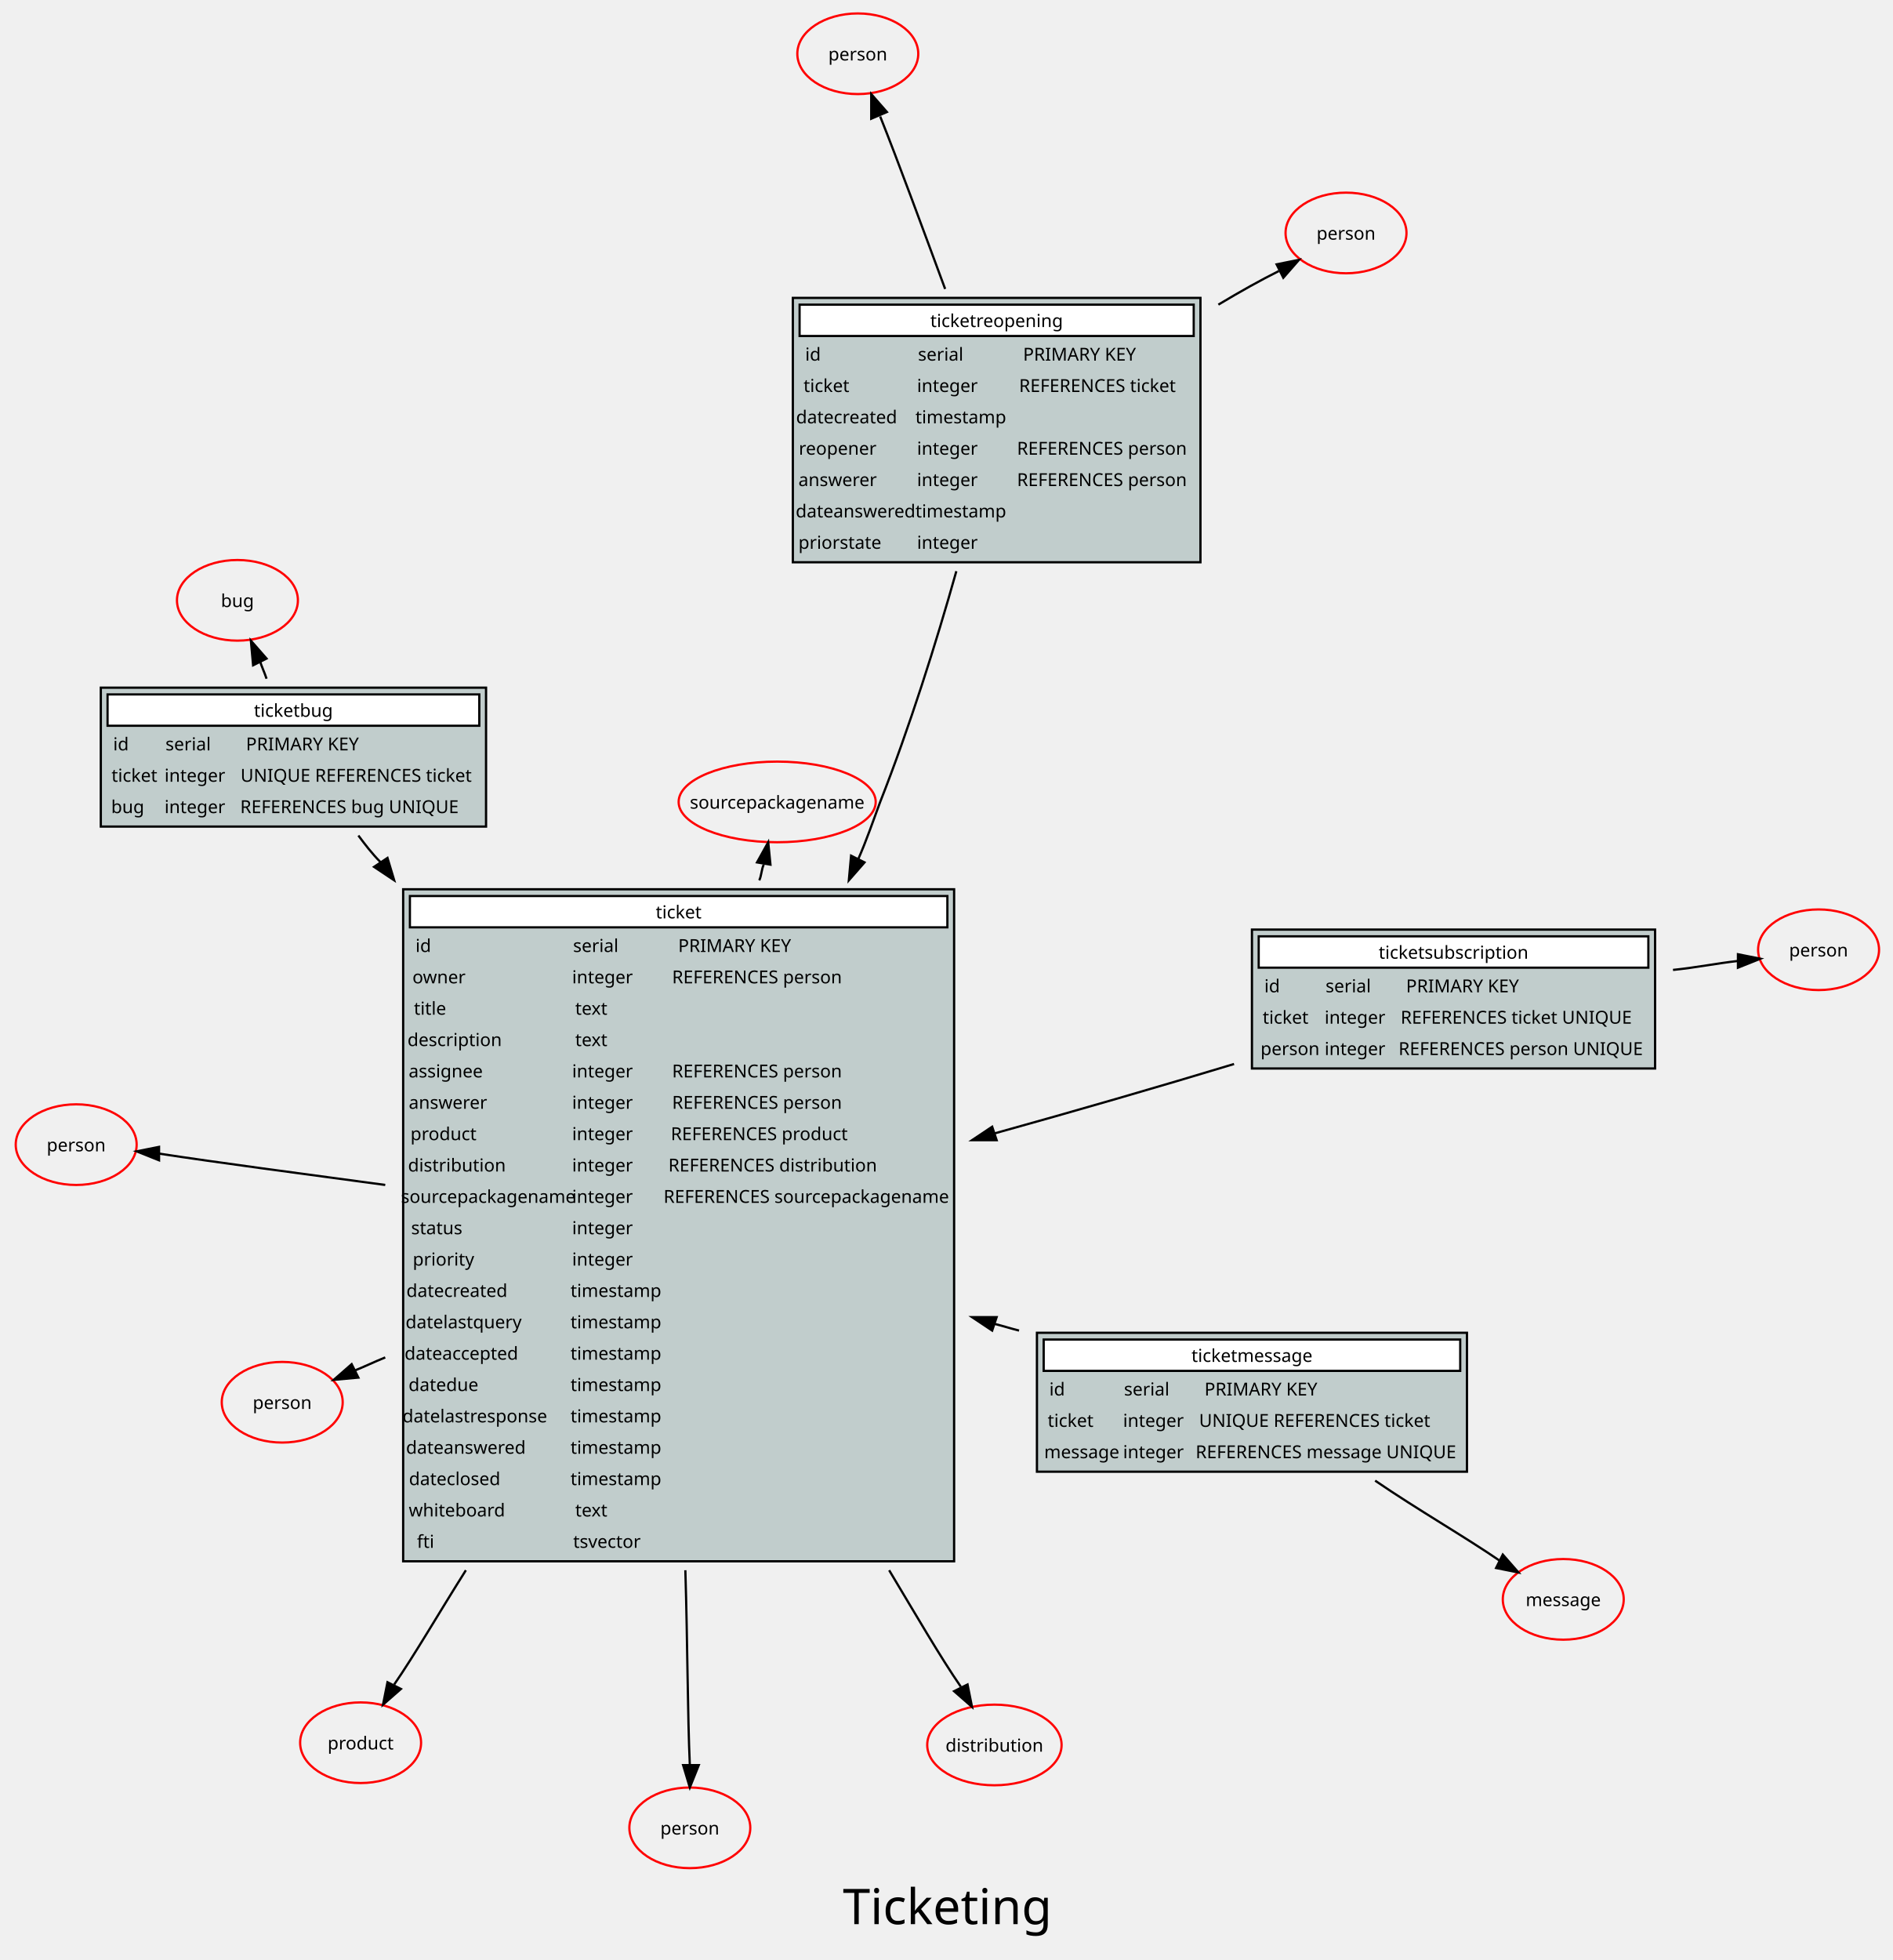
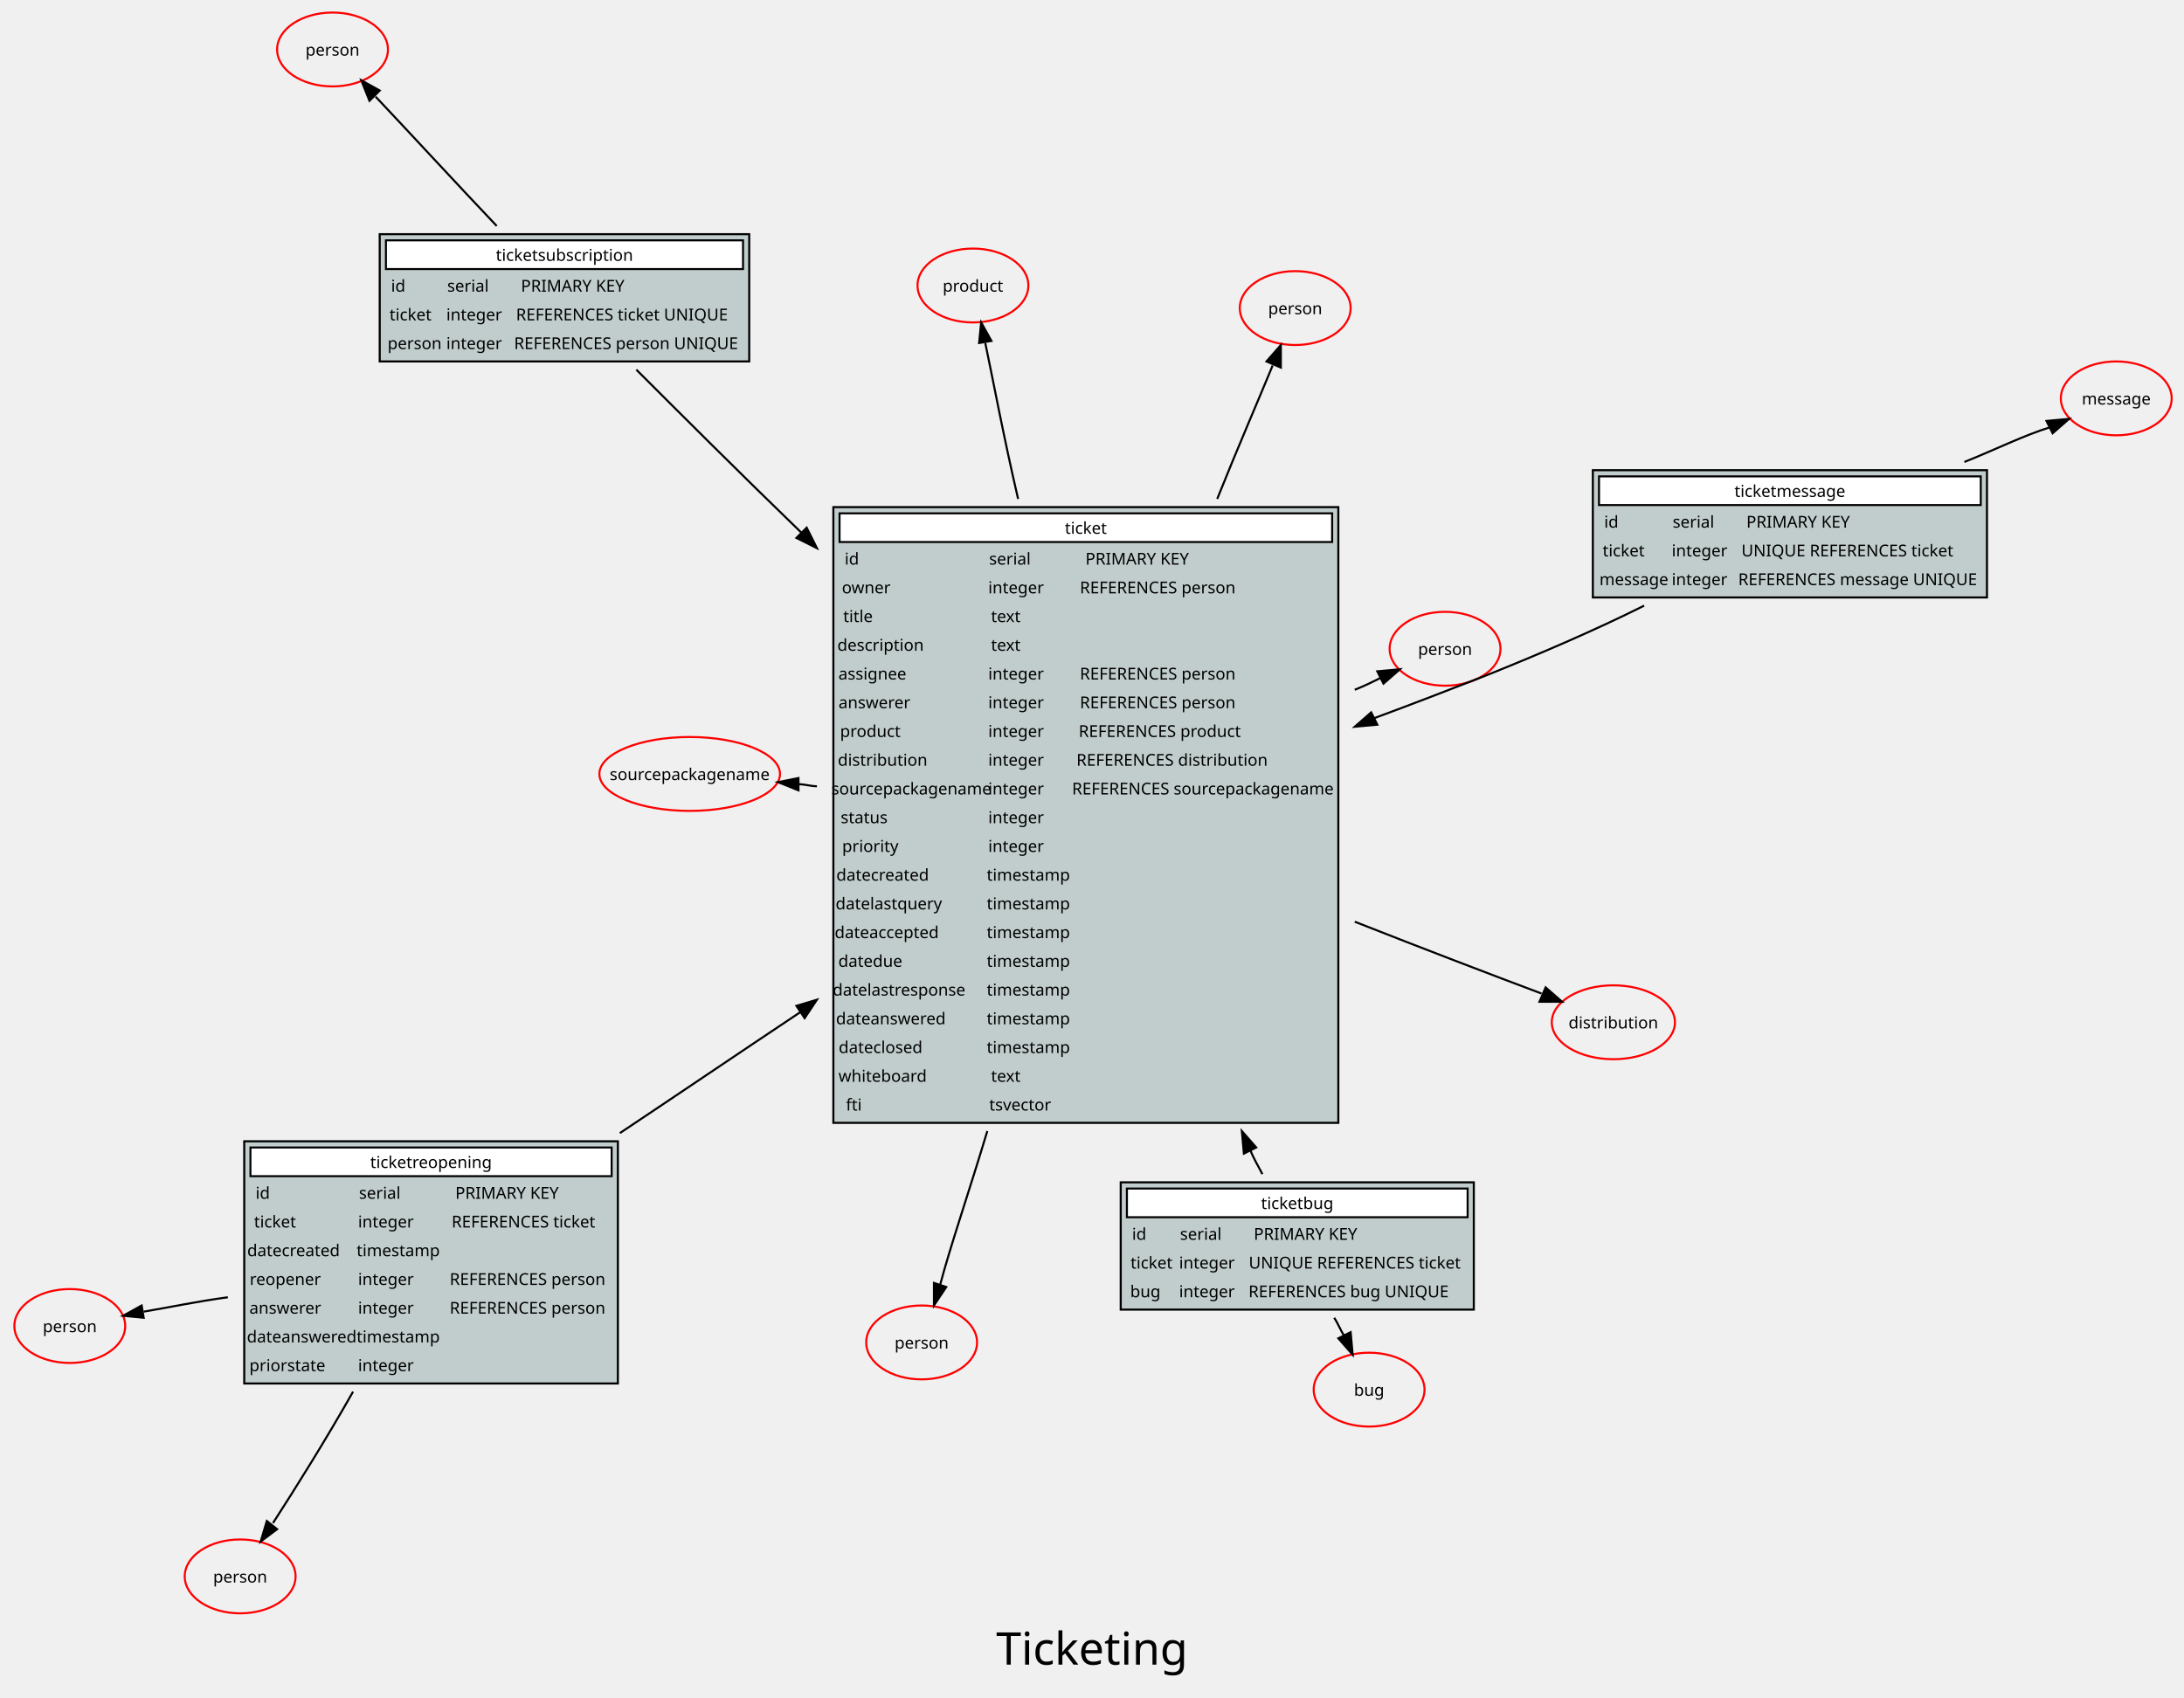
- <svg xmlns="http://www.w3.org/2000/svg" width="846px" height="876px" viewBox="-1 -1 845 875">
+ <svg xmlns="http://www.w3.org/2000/svg" width="1065px" height="828px" viewBox="-1 -1 1064 827">
  <g id="graph0" class="graph" style="font-family:Times-Roman;font-size:14.00;">
-     <text text-anchor="middle" style="font-size:22.00;" x="422" y="858">Ticketing</text>
+     <text text-anchor="middle" style="font-size:22.00;" x="531" y="810">Ticketing</text>
    <g id="node1" class="node">
-       <polygon style="fill:#c1cdcc;stroke:#c1cdcc;" points="179,696 179,396 425,396 425,696 179,696" />
-       <polygon style="fill:white;stroke:white;" points="182,413 182,399 422,399 422,413 182,413" />
-       <text text-anchor="middle" style="font-size:8.00;" x="302" y="409">ticket</text>
-       <polygon style="fill:none;stroke:black;" points="182,413 182,399 422,399 422,413 182,413" />
-       <text text-anchor="middle" style="font-size:8.00;" x="188" y="424">id</text>
-       <text text-anchor="middle" style="font-size:8.00;" x="265" y="424">serial</text>
-       <text text-anchor="middle" style="font-size:8.00;" x="327" y="424"> PRIMARY KEY </text>
-       <text text-anchor="middle" style="font-size:8.00;" x="195" y="438">owner</text>
-       <text text-anchor="middle" style="font-size:8.00;" x="268" y="438">integer</text>
-       <text text-anchor="middle" style="font-size:8.00;" x="337" y="438"> REFERENCES person </text>
-       <text text-anchor="middle" style="font-size:8.00;" x="191" y="452">title</text>
-       <text text-anchor="middle" style="font-size:8.00;" x="263" y="452">text</text>
-       <text text-anchor="middle" style="font-size:8.00;" x="202" y="466">description</text>
-       <text text-anchor="middle" style="font-size:8.00;" x="263" y="466">text</text>
-       <text text-anchor="middle" style="font-size:8.00;" x="198" y="480">assignee</text>
-       <text text-anchor="middle" style="font-size:8.00;" x="268" y="480">integer</text>
-       <text text-anchor="middle" style="font-size:8.00;" x="337" y="480"> REFERENCES person </text>
-       <text text-anchor="middle" style="font-size:8.00;" x="199" y="494">answerer</text>
-       <text text-anchor="middle" style="font-size:8.00;" x="268" y="494">integer</text>
-       <text text-anchor="middle" style="font-size:8.00;" x="337" y="494"> REFERENCES person </text>
-       <text text-anchor="middle" style="font-size:8.00;" x="197" y="508">product</text>
-       <text text-anchor="middle" style="font-size:8.00;" x="268" y="508">integer</text>
-       <text text-anchor="middle" style="font-size:8.00;" x="338" y="508"> REFERENCES product </text>
-       <text text-anchor="middle" style="font-size:8.00;" x="203" y="522">distribution</text>
-       <text text-anchor="middle" style="font-size:8.00;" x="268" y="522">integer</text>
-       <text text-anchor="middle" style="font-size:8.00;" x="344" y="522"> REFERENCES distribution </text>
-       <text text-anchor="middle" style="font-size:8.00;" x="217" y="536">sourcepackagename</text>
-       <text text-anchor="middle" style="font-size:8.00;" x="268" y="536">integer</text>
-       <text text-anchor="middle" style="font-size:8.00;" x="359" y="536"> REFERENCES sourcepackagename </text>
-       <text text-anchor="middle" style="font-size:8.00;" x="194" y="550">status</text>
-       <text text-anchor="middle" style="font-size:8.00;" x="268" y="550">integer</text>
-       <text text-anchor="middle" style="font-size:8.00;" x="197" y="564">priority</text>
-       <text text-anchor="middle" style="font-size:8.00;" x="268" y="564">integer</text>
-       <text text-anchor="middle" style="font-size:8.00;" x="203" y="578">datecreated</text>
-       <text text-anchor="middle" style="font-size:8.00;" x="274" y="578">timestamp</text>
-       <text text-anchor="middle" style="font-size:8.00;" x="206" y="592">datelastquery</text>
-       <text text-anchor="middle" style="font-size:8.00;" x="274" y="592">timestamp</text>
-       <text text-anchor="middle" style="font-size:8.00;" x="205" y="606">dateaccepted</text>
-       <text text-anchor="middle" style="font-size:8.00;" x="274" y="606">timestamp</text>
-       <text text-anchor="middle" style="font-size:8.00;" x="197" y="620">datedue</text>
-       <text text-anchor="middle" style="font-size:8.00;" x="274" y="620">timestamp</text>
-       <text text-anchor="middle" style="font-size:8.00;" x="211" y="634">datelastresponse</text>
-       <text text-anchor="middle" style="font-size:8.00;" x="274" y="634">timestamp</text>
-       <text text-anchor="middle" style="font-size:8.00;" x="207" y="648">dateanswered</text>
-       <text text-anchor="middle" style="font-size:8.00;" x="274" y="648">timestamp</text>
-       <text text-anchor="middle" style="font-size:8.00;" x="202" y="662">dateclosed</text>
-       <text text-anchor="middle" style="font-size:8.00;" x="274" y="662">timestamp</text>
-       <text text-anchor="middle" style="font-size:8.00;" x="203" y="676">whiteboard</text>
-       <text text-anchor="middle" style="font-size:8.00;" x="263" y="676">text</text>
-       <text text-anchor="middle" style="font-size:8.00;" x="189" y="690">fti</text>
-       <text text-anchor="middle" style="font-size:8.00;" x="270" y="690">tsvector</text>
-       <polygon style="fill:none;stroke:black;" points="179,696 179,396 425,396 425,696 179,696" />
+       <polygon style="fill:#c1cdcc;stroke:#c1cdcc;" points="405,546 405,246 651,246 651,546 405,546" />
+       <polygon style="fill:white;stroke:white;" points="408,263 408,249 648,249 648,263 408,263" />
+       <text text-anchor="middle" style="font-size:8.00;" x="528" y="259">ticket</text>
+       <polygon style="fill:none;stroke:black;" points="408,263 408,249 648,249 648,263 408,263" />
+       <text text-anchor="middle" style="font-size:8.00;" x="414" y="274">id</text>
+       <text text-anchor="middle" style="font-size:8.00;" x="491" y="274">serial</text>
+       <text text-anchor="middle" style="font-size:8.00;" x="553" y="274"> PRIMARY KEY </text>
+       <text text-anchor="middle" style="font-size:8.00;" x="421" y="288">owner</text>
+       <text text-anchor="middle" style="font-size:8.00;" x="494" y="288">integer</text>
+       <text text-anchor="middle" style="font-size:8.00;" x="563" y="288"> REFERENCES person </text>
+       <text text-anchor="middle" style="font-size:8.00;" x="417" y="302">title</text>
+       <text text-anchor="middle" style="font-size:8.00;" x="489" y="302">text</text>
+       <text text-anchor="middle" style="font-size:8.00;" x="428" y="316">description</text>
+       <text text-anchor="middle" style="font-size:8.00;" x="489" y="316">text</text>
+       <text text-anchor="middle" style="font-size:8.00;" x="424" y="330">assignee</text>
+       <text text-anchor="middle" style="font-size:8.00;" x="494" y="330">integer</text>
+       <text text-anchor="middle" style="font-size:8.00;" x="563" y="330"> REFERENCES person </text>
+       <text text-anchor="middle" style="font-size:8.00;" x="425" y="344">answerer</text>
+       <text text-anchor="middle" style="font-size:8.00;" x="494" y="344">integer</text>
+       <text text-anchor="middle" style="font-size:8.00;" x="563" y="344"> REFERENCES person </text>
+       <text text-anchor="middle" style="font-size:8.00;" x="423" y="358">product</text>
+       <text text-anchor="middle" style="font-size:8.00;" x="494" y="358">integer</text>
+       <text text-anchor="middle" style="font-size:8.00;" x="564" y="358"> REFERENCES product </text>
+       <text text-anchor="middle" style="font-size:8.00;" x="429" y="372">distribution</text>
+       <text text-anchor="middle" style="font-size:8.00;" x="494" y="372">integer</text>
+       <text text-anchor="middle" style="font-size:8.00;" x="570" y="372"> REFERENCES distribution </text>
+       <text text-anchor="middle" style="font-size:8.00;" x="443" y="386">sourcepackagename</text>
+       <text text-anchor="middle" style="font-size:8.00;" x="494" y="386">integer</text>
+       <text text-anchor="middle" style="font-size:8.00;" x="585" y="386"> REFERENCES sourcepackagename </text>
+       <text text-anchor="middle" style="font-size:8.00;" x="420" y="400">status</text>
+       <text text-anchor="middle" style="font-size:8.00;" x="494" y="400">integer</text>
+       <text text-anchor="middle" style="font-size:8.00;" x="423" y="414">priority</text>
+       <text text-anchor="middle" style="font-size:8.00;" x="494" y="414">integer</text>
+       <text text-anchor="middle" style="font-size:8.00;" x="429" y="428">datecreated</text>
+       <text text-anchor="middle" style="font-size:8.00;" x="500" y="428">timestamp</text>
+       <text text-anchor="middle" style="font-size:8.00;" x="432" y="442">datelastquery</text>
+       <text text-anchor="middle" style="font-size:8.00;" x="500" y="442">timestamp</text>
+       <text text-anchor="middle" style="font-size:8.00;" x="431" y="456">dateaccepted</text>
+       <text text-anchor="middle" style="font-size:8.00;" x="500" y="456">timestamp</text>
+       <text text-anchor="middle" style="font-size:8.00;" x="423" y="470">datedue</text>
+       <text text-anchor="middle" style="font-size:8.00;" x="500" y="470">timestamp</text>
+       <text text-anchor="middle" style="font-size:8.00;" x="437" y="484">datelastresponse</text>
+       <text text-anchor="middle" style="font-size:8.00;" x="500" y="484">timestamp</text>
+       <text text-anchor="middle" style="font-size:8.00;" x="433" y="498">dateanswered</text>
+       <text text-anchor="middle" style="font-size:8.00;" x="500" y="498">timestamp</text>
+       <text text-anchor="middle" style="font-size:8.00;" x="428" y="512">dateclosed</text>
+       <text text-anchor="middle" style="font-size:8.00;" x="500" y="512">timestamp</text>
+       <text text-anchor="middle" style="font-size:8.00;" x="429" y="526">whiteboard</text>
+       <text text-anchor="middle" style="font-size:8.00;" x="489" y="526">text</text>
+       <text text-anchor="middle" style="font-size:8.00;" x="415" y="540">fti</text>
+       <text text-anchor="middle" style="font-size:8.00;" x="496" y="540">tsvector</text>
+       <polygon style="fill:none;stroke:black;" points="405,546 405,246 651,246 651,546 405,546" />
    </g>
    <g id="node6" class="node">
-       <ellipse cx="33" cy="510" rx="27" ry="18" style="fill:none;stroke:red;" />
-       <text text-anchor="middle" style="font-size:8.00;" x="33" y="513">person</text>
+       <ellipse cx="703" cy="315" rx="27" ry="18" style="fill:none;stroke:red;" />
+       <text text-anchor="middle" style="font-size:8.00;" x="703" y="318">person</text>
    </g>
    <g id="edge2" class="edge">
-       <path style="fill:none;stroke:black;" d="M171,528C134,523 96,518 70,514" />
-       <polygon style="fill:black;stroke:black;" points="70,517 60,513 70,511 70,517" />
+       <path style="fill:none;stroke:black;" d="M659,335C664,333 668,331 672,329" />
+       <polygon style="fill:black;stroke:black;" points="670,326 681,325 673,332 670,326" />
    </g>
    <g id="node8" class="node">
-       <ellipse cx="125" cy="625" rx="27" ry="18" style="fill:none;stroke:red;" />
-       <text text-anchor="middle" style="font-size:8.00;" x="125" y="628">person</text>
+       <ellipse cx="448" cy="653" rx="27" ry="18" style="fill:none;stroke:red;" />
+       <text text-anchor="middle" style="font-size:8.00;" x="448" y="656">person</text>
    </g>
    <g id="edge4" class="edge">
-       <path style="fill:none;stroke:black;" d="M171,605C166,607 162,609 157,611" />
-       <polygon style="fill:black;stroke:black;" points="159,614 148,615 156,608 159,614" />
+       <path style="fill:none;stroke:black;" d="M480,550C471,580 462,606 457,625" />
+       <polygon style="fill:black;stroke:black;" points="460,626 454,635 454,624 460,626" />
    </g>
    <g id="node10" class="node">
-       <ellipse cx="307" cy="815" rx="27" ry="18" style="fill:none;stroke:red;" />
-       <text text-anchor="middle" style="font-size:8.00;" x="307" y="818">person</text>
+       <ellipse cx="630" cy="149" rx="27" ry="18" style="fill:none;stroke:red;" />
+       <text text-anchor="middle" style="font-size:8.00;" x="630" y="152">person</text>
    </g>
    <g id="edge6" class="edge">
-       <path style="fill:none;stroke:black;" d="M305,700C306,733 306,765 307,787" />
-       <polygon style="fill:black;stroke:black;" points="311,787 307,797 304,787 311,787" />
+       <path style="fill:none;stroke:black;" d="M592,242C602,217 612,194 619,177" />
+       <polygon style="fill:black;stroke:black;" points="616,175 623,167 623,178 616,175" />
    </g>
    <g id="node12" class="node">
-       <ellipse cx="160" cy="777" rx="27" ry="18" style="fill:none;stroke:red;" />
-       <text text-anchor="middle" style="font-size:8.00;" x="160" y="780">product</text>
+       <ellipse cx="473" cy="138" rx="27" ry="18" style="fill:none;stroke:red;" />
+       <text text-anchor="middle" style="font-size:8.00;" x="473" y="141">product</text>
    </g>
    <g id="edge8" class="edge">
-       <path style="fill:none;stroke:black;" d="M207,700C195,719 184,738 175,751" />
-       <polygon style="fill:black;stroke:black;" points="178,753 170,760 172,750 178,753" />
+       <path style="fill:none;stroke:black;" d="M495,242C488,212 483,185 479,166" />
+       <polygon style="fill:black;stroke:black;" points="476,166 477,156 482,165 476,166" />
    </g>
    <g id="node14" class="node">
-       <ellipse cx="443" cy="778" rx="30" ry="18" style="fill:none;stroke:red;" />
-       <text text-anchor="middle" style="font-size:8.00;" x="443" y="781">distribution</text>
+       <ellipse cx="785" cy="497" rx="30" ry="18" style="fill:none;stroke:red;" />
+       <text text-anchor="middle" style="font-size:8.00;" x="785" y="500">distribution</text>
    </g>
    <g id="edge10" class="edge">
-       <path style="fill:none;stroke:black;" d="M396,700C408,720 419,739 428,752" />
-       <polygon style="fill:black;stroke:black;" points="431,751 433,761 425,754 431,751" />
+       <path style="fill:none;stroke:black;" d="M659,448C692,461 726,474 750,483" />
+       <polygon style="fill:black;stroke:black;" points="752,480 760,487 749,487 752,480" />
    </g>
    <g id="node16" class="node">
-       <ellipse cx="346" cy="357" rx="44" ry="18" style="fill:none;stroke:red;" />
-       <text text-anchor="middle" style="font-size:8.00;" x="346" y="360">sourcepackagename</text>
+       <ellipse cx="335" cy="376" rx="44" ry="18" style="fill:none;stroke:red;" />
+       <text text-anchor="middle" style="font-size:8.00;" x="335" y="379">sourcepackagename</text>
    </g>
    <g id="edge12" class="edge">
-       <path style="fill:none;stroke:black;" d="M338,392C339,390 339,387 340,385" />
-       <polygon style="fill:black;stroke:black;" points="337,384 342,375 343,385 337,384" />
+       <path style="fill:none;stroke:black;" d="M397,382C394,382 391,381 388,381" />
+       <polygon style="fill:black;stroke:black;" points="388,384 378,380 388,378 388,384" />
    </g>
    <g id="node2" class="node">
-       <polygon style="fill:#c1cdcc;stroke:#c1cdcc;" points="44,368 44,306 216,306 216,368 44,368" />
-       <polygon style="fill:white;stroke:white;" points="47,323 47,309 213,309 213,323 47,323" />
-       <text text-anchor="middle" style="font-size:8.00;" x="130" y="319">ticketbug</text>
-       <polygon style="fill:none;stroke:black;" points="47,323 47,309 213,309 213,323 47,323" />
-       <text text-anchor="middle" style="font-size:8.00;" x="53" y="334">id</text>
-       <text text-anchor="middle" style="font-size:8.00;" x="83" y="334">serial</text>
-       <text text-anchor="middle" style="font-size:8.00;" x="134" y="334"> PRIMARY KEY </text>
-       <text text-anchor="middle" style="font-size:8.00;" x="59" y="348">ticket</text>
-       <text text-anchor="middle" style="font-size:8.00;" x="86" y="348">integer</text>
-       <text text-anchor="middle" style="font-size:8.00;" x="158" y="348"> UNIQUE REFERENCES ticket </text>
-       <text text-anchor="middle" style="font-size:8.00;" x="56" y="362">bug</text>
-       <text text-anchor="middle" style="font-size:8.00;" x="86" y="362">integer</text>
-       <text text-anchor="middle" style="font-size:8.00;" x="155" y="362"> REFERENCES bug UNIQUE </text>
-       <polygon style="fill:none;stroke:black;" points="44,368 44,306 216,306 216,368 44,368" />
+       <polygon style="fill:#c1cdcc;stroke:#c1cdcc;" points="545,637 545,575 717,575 717,637 545,637" />
+       <polygon style="fill:white;stroke:white;" points="548,592 548,578 714,578 714,592 548,592" />
+       <text text-anchor="middle" style="font-size:8.00;" x="631" y="588">ticketbug</text>
+       <polygon style="fill:none;stroke:black;" points="548,592 548,578 714,578 714,592 548,592" />
+       <text text-anchor="middle" style="font-size:8.00;" x="554" y="603">id</text>
+       <text text-anchor="middle" style="font-size:8.00;" x="584" y="603">serial</text>
+       <text text-anchor="middle" style="font-size:8.00;" x="635" y="603"> PRIMARY KEY </text>
+       <text text-anchor="middle" style="font-size:8.00;" x="560" y="617">ticket</text>
+       <text text-anchor="middle" style="font-size:8.00;" x="587" y="617">integer</text>
+       <text text-anchor="middle" style="font-size:8.00;" x="659" y="617"> UNIQUE REFERENCES ticket </text>
+       <text text-anchor="middle" style="font-size:8.00;" x="557" y="631">bug</text>
+       <text text-anchor="middle" style="font-size:8.00;" x="587" y="631">integer</text>
+       <text text-anchor="middle" style="font-size:8.00;" x="656" y="631"> REFERENCES bug UNIQUE </text>
+       <polygon style="fill:none;stroke:black;" points="545,637 545,575 717,575 717,637 545,637" />
    </g>
    <g id="edge14" class="edge">
-       <path style="fill:none;stroke:black;" d="M159,372C162,376 165,380 169,384" />
-       <polygon style="fill:black;stroke:black;" points="172,382 175,392 166,386 172,382" />
+       <path style="fill:none;stroke:black;" d="M614,571C612,567 610,564 608,559" />
+       <polygon style="fill:black;stroke:black;" points="605,561 604,550 611,558 605,561" />
    </g>
    <g id="node19" class="node">
-       <ellipse cx="105" cy="267" rx="27" ry="18" style="fill:none;stroke:red;" />
-       <text text-anchor="middle" style="font-size:8.00;" x="105" y="270">bug</text>
+       <ellipse cx="666" cy="676" rx="27" ry="18" style="fill:none;stroke:red;" />
+       <text text-anchor="middle" style="font-size:8.00;" x="666" y="679">bug</text>
    </g>
    <g id="edge16" class="edge">
-       <path style="fill:none;stroke:black;" d="M118,302C117,299 116,297 115,294" />
-       <polygon style="fill:black;stroke:black;" points="112,296 111,285 118,293 112,296" />
+       <path style="fill:none;stroke:black;" d="M649,641C651,644 652,647 654,650" />
+       <polygon style="fill:black;stroke:black;" points="657,648 658,659 651,651 657,648" />
    </g>
    <g id="node3" class="node">
-       <polygon style="fill:#c1cdcc;stroke:#c1cdcc;" points="462,656 462,594 654,594 654,656 462,656" />
-       <polygon style="fill:white;stroke:white;" points="465,611 465,597 651,597 651,611 465,611" />
-       <text text-anchor="middle" style="font-size:8.00;" x="558" y="607">ticketmessage</text>
-       <polygon style="fill:none;stroke:black;" points="465,611 465,597 651,597 651,611 465,611" />
-       <text text-anchor="middle" style="font-size:8.00;" x="471" y="622">id</text>
-       <text text-anchor="middle" style="font-size:8.00;" x="511" y="622">serial</text>
-       <text text-anchor="middle" style="font-size:8.00;" x="562" y="622"> PRIMARY KEY </text>
-       <text text-anchor="middle" style="font-size:8.00;" x="477" y="636">ticket</text>
-       <text text-anchor="middle" style="font-size:8.00;" x="514" y="636">integer</text>
-       <text text-anchor="middle" style="font-size:8.00;" x="586" y="636"> UNIQUE REFERENCES ticket </text>
-       <text text-anchor="middle" style="font-size:8.00;" x="482" y="650">message</text>
-       <text text-anchor="middle" style="font-size:8.00;" x="514" y="650">integer</text>
-       <text text-anchor="middle" style="font-size:8.00;" x="591" y="650"> REFERENCES message UNIQUE </text>
-       <polygon style="fill:none;stroke:black;" points="462,656 462,594 654,594 654,656 462,656" />
+       <polygon style="fill:#c1cdcc;stroke:#c1cdcc;" points="775,290 775,228 967,228 967,290 775,290" />
+       <polygon style="fill:white;stroke:white;" points="778,245 778,231 964,231 964,245 778,245" />
+       <text text-anchor="middle" style="font-size:8.00;" x="871" y="241">ticketmessage</text>
+       <polygon style="fill:none;stroke:black;" points="778,245 778,231 964,231 964,245 778,245" />
+       <text text-anchor="middle" style="font-size:8.00;" x="784" y="256">id</text>
+       <text text-anchor="middle" style="font-size:8.00;" x="824" y="256">serial</text>
+       <text text-anchor="middle" style="font-size:8.00;" x="875" y="256"> PRIMARY KEY </text>
+       <text text-anchor="middle" style="font-size:8.00;" x="790" y="270">ticket</text>
+       <text text-anchor="middle" style="font-size:8.00;" x="827" y="270">integer</text>
+       <text text-anchor="middle" style="font-size:8.00;" x="899" y="270"> UNIQUE REFERENCES ticket </text>
+       <text text-anchor="middle" style="font-size:8.00;" x="795" y="284">message</text>
+       <text text-anchor="middle" style="font-size:8.00;" x="827" y="284">integer</text>
+       <text text-anchor="middle" style="font-size:8.00;" x="904" y="284"> REFERENCES message UNIQUE </text>
+       <polygon style="fill:none;stroke:black;" points="775,290 775,228 967,228 967,290 775,290" />
    </g>
    <g id="edge18" class="edge">
-       <path style="fill:none;stroke:black;" d="M454,593C450,592 447,591 443,590" />
-       <polygon style="fill:black;stroke:black;" points="442,593 433,587 444,587 442,593" />
+       <path style="fill:none;stroke:black;" d="M800,294C776,306 748,318 723,328 705,335 687,342 668,349" />
+       <polygon style="fill:black;stroke:black;" points="670,352 659,353 667,346 670,352" />
    </g>
    <g id="node22" class="node">
-       <ellipse cx="697" cy="713" rx="27" ry="18" style="fill:none;stroke:red;" />
-       <text text-anchor="middle" style="font-size:8.00;" x="697" y="716">message</text>
+       <ellipse cx="1030" cy="193" rx="27" ry="18" style="fill:none;stroke:red;" />
+       <text text-anchor="middle" style="font-size:8.00;" x="1030" y="196">message</text>
    </g>
    <g id="edge20" class="edge">
-       <path style="fill:none;stroke:black;" d="M613,660C632,673 653,685 669,696" />
-       <polygon style="fill:black;stroke:black;" points="670,693 677,701 667,699 670,693" />
+       <path style="fill:none;stroke:black;" d="M956,224C971,218 985,211 998,207" />
+       <polygon style="fill:black;stroke:black;" points="996,204 1007,203 999,210 996,204" />
    </g>
    <g id="node4" class="node">
-       <polygon style="fill:#c1cdcc;stroke:#c1cdcc;" points="353,250 353,132 535,132 535,250 353,250" />
-       <polygon style="fill:white;stroke:white;" points="356,149 356,135 532,135 532,149 356,149" />
-       <text text-anchor="middle" style="font-size:8.00;" x="444" y="145">ticketreopening</text>
-       <polygon style="fill:none;stroke:black;" points="356,149 356,135 532,135 532,149 356,149" />
-       <text text-anchor="middle" style="font-size:8.00;" x="362" y="160">id</text>
-       <text text-anchor="middle" style="font-size:8.00;" x="419" y="160">serial</text>
-       <text text-anchor="middle" style="font-size:8.00;" x="481" y="160"> PRIMARY KEY </text>
-       <text text-anchor="middle" style="font-size:8.00;" x="368" y="174">ticket</text>
-       <text text-anchor="middle" style="font-size:8.00;" x="422" y="174">integer</text>
-       <text text-anchor="middle" style="font-size:8.00;" x="489" y="174"> REFERENCES ticket </text>
-       <text text-anchor="middle" style="font-size:8.00;" x="377" y="188">datecreated</text>
-       <text text-anchor="middle" style="font-size:8.00;" x="428" y="188">timestamp</text>
-       <text text-anchor="middle" style="font-size:8.00;" x="373" y="202">reopener</text>
-       <text text-anchor="middle" style="font-size:8.00;" x="422" y="202">integer</text>
-       <text text-anchor="middle" style="font-size:8.00;" x="491" y="202"> REFERENCES person </text>
-       <text text-anchor="middle" style="font-size:8.00;" x="373" y="216">answerer</text>
-       <text text-anchor="middle" style="font-size:8.00;" x="422" y="216">integer</text>
-       <text text-anchor="middle" style="font-size:8.00;" x="491" y="216"> REFERENCES person </text>
-       <text text-anchor="middle" style="font-size:8.00;" x="381" y="230">dateanswered</text>
-       <text text-anchor="middle" style="font-size:8.00;" x="428" y="230">timestamp</text>
-       <text text-anchor="middle" style="font-size:8.00;" x="374" y="244">priorstate</text>
-       <text text-anchor="middle" style="font-size:8.00;" x="422" y="244">integer</text>
-       <polygon style="fill:none;stroke:black;" points="353,250 353,132 535,132 535,250 353,250" />
+       <polygon style="fill:#c1cdcc;stroke:#c1cdcc;" points="118,673 118,555 300,555 300,673 118,673" />
+       <polygon style="fill:white;stroke:white;" points="121,572 121,558 297,558 297,572 121,572" />
+       <text text-anchor="middle" style="font-size:8.00;" x="209" y="568">ticketreopening</text>
+       <polygon style="fill:none;stroke:black;" points="121,572 121,558 297,558 297,572 121,572" />
+       <text text-anchor="middle" style="font-size:8.00;" x="127" y="583">id</text>
+       <text text-anchor="middle" style="font-size:8.00;" x="184" y="583">serial</text>
+       <text text-anchor="middle" style="font-size:8.00;" x="246" y="583"> PRIMARY KEY </text>
+       <text text-anchor="middle" style="font-size:8.00;" x="133" y="597">ticket</text>
+       <text text-anchor="middle" style="font-size:8.00;" x="187" y="597">integer</text>
+       <text text-anchor="middle" style="font-size:8.00;" x="254" y="597"> REFERENCES ticket </text>
+       <text text-anchor="middle" style="font-size:8.00;" x="142" y="611">datecreated</text>
+       <text text-anchor="middle" style="font-size:8.00;" x="193" y="611">timestamp</text>
+       <text text-anchor="middle" style="font-size:8.00;" x="138" y="625">reopener</text>
+       <text text-anchor="middle" style="font-size:8.00;" x="187" y="625">integer</text>
+       <text text-anchor="middle" style="font-size:8.00;" x="256" y="625"> REFERENCES person </text>
+       <text text-anchor="middle" style="font-size:8.00;" x="138" y="639">answerer</text>
+       <text text-anchor="middle" style="font-size:8.00;" x="187" y="639">integer</text>
+       <text text-anchor="middle" style="font-size:8.00;" x="256" y="639"> REFERENCES person </text>
+       <text text-anchor="middle" style="font-size:8.00;" x="146" y="653">dateanswered</text>
+       <text text-anchor="middle" style="font-size:8.00;" x="193" y="653">timestamp</text>
+       <text text-anchor="middle" style="font-size:8.00;" x="139" y="667">priorstate</text>
+       <text text-anchor="middle" style="font-size:8.00;" x="187" y="667">integer</text>
+       <polygon style="fill:none;stroke:black;" points="118,673 118,555 300,555 300,673 118,673" />
    </g>
    <g id="edge22" class="edge">
-       <path style="fill:none;stroke:black;" d="M426,254C417,286 405,324 392,357 389,365 386,374 382,383" />
-       <polygon style="fill:black;stroke:black;" points="385,384 378,392 379,381 385,384" />
+       <path style="fill:none;stroke:black;" d="M301,551C328,533 359,512 389,492" />
+       <polygon style="fill:black;stroke:black;" points="387,489 397,486 391,495 387,489" />
    </g>
    <g id="node25" class="node">
-       <ellipse cx="600" cy="103" rx="27" ry="18" style="fill:none;stroke:red;" />
-       <text text-anchor="middle" style="font-size:8.00;" x="600" y="106">person</text>
+       <ellipse cx="33" cy="645" rx="27" ry="18" style="fill:none;stroke:red;" />
+       <text text-anchor="middle" style="font-size:8.00;" x="33" y="648">person</text>
    </g>
    <g id="edge24" class="edge">
-       <path style="fill:none;stroke:black;" d="M543,135C553,129 562,124 570,120" />
-       <polygon style="fill:black;stroke:black;" points="569,117 579,115 572,123 569,117" />
+       <path style="fill:none;stroke:black;" d="M110,631C95,633 81,636 69,638" />
+       <polygon style="fill:black;stroke:black;" points="69,641 59,640 68,635 69,641" />
    </g>
    <g id="node27" class="node">
-       <ellipse cx="382" cy="23" rx="27" ry="18" style="fill:none;stroke:red;" />
-       <text text-anchor="middle" style="font-size:8.00;" x="382" y="26">person</text>
+       <ellipse cx="116" cy="767" rx="27" ry="18" style="fill:none;stroke:red;" />
+       <text text-anchor="middle" style="font-size:8.00;" x="116" y="770">person</text>
    </g>
    <g id="edge26" class="edge">
-       <path style="fill:none;stroke:black;" d="M421,128C411,101 400,71 392,51" />
-       <polygon style="fill:black;stroke:black;" points="388,52 388,41 395,49 388,52" />
+       <path style="fill:none;stroke:black;" d="M171,677C158,700 143,724 132,741" />
+       <polygon style="fill:black;stroke:black;" points="134,744 126,750 129,740 134,744" />
    </g>
    <g id="node5" class="node">
-       <polygon style="fill:#c1cdcc;stroke:#c1cdcc;" points="558,476 558,414 738,414 738,476 558,476" />
-       <polygon style="fill:white;stroke:white;" points="561,431 561,417 735,417 735,431 561,431" />
-       <text text-anchor="middle" style="font-size:8.00;" x="648" y="427">ticketsubscription</text>
-       <polygon style="fill:none;stroke:black;" points="561,431 561,417 735,417 735,431 561,431" />
-       <text text-anchor="middle" style="font-size:8.00;" x="567" y="442">id</text>
-       <text text-anchor="middle" style="font-size:8.00;" x="601" y="442">serial</text>
-       <text text-anchor="middle" style="font-size:8.00;" x="652" y="442"> PRIMARY KEY </text>
-       <text text-anchor="middle" style="font-size:8.00;" x="573" y="456">ticket</text>
-       <text text-anchor="middle" style="font-size:8.00;" x="604" y="456">integer</text>
-       <text text-anchor="middle" style="font-size:8.00;" x="676" y="456"> REFERENCES ticket UNIQUE </text>
-       <text text-anchor="middle" style="font-size:8.00;" x="575" y="470">person</text>
-       <text text-anchor="middle" style="font-size:8.00;" x="604" y="470">integer</text>
-       <text text-anchor="middle" style="font-size:8.00;" x="678" y="470"> REFERENCES person UNIQUE </text>
-       <polygon style="fill:none;stroke:black;" points="558,476 558,414 738,414 738,476 558,476" />
+       <polygon style="fill:#c1cdcc;stroke:#c1cdcc;" points="184,175 184,113 364,113 364,175 184,175" />
+       <polygon style="fill:white;stroke:white;" points="187,130 187,116 361,116 361,130 187,130" />
+       <text text-anchor="middle" style="font-size:8.00;" x="274" y="126">ticketsubscription</text>
+       <polygon style="fill:none;stroke:black;" points="187,130 187,116 361,116 361,130 187,130" />
+       <text text-anchor="middle" style="font-size:8.00;" x="193" y="141">id</text>
+       <text text-anchor="middle" style="font-size:8.00;" x="227" y="141">serial</text>
+       <text text-anchor="middle" style="font-size:8.00;" x="278" y="141"> PRIMARY KEY </text>
+       <text text-anchor="middle" style="font-size:8.00;" x="199" y="155">ticket</text>
+       <text text-anchor="middle" style="font-size:8.00;" x="230" y="155">integer</text>
+       <text text-anchor="middle" style="font-size:8.00;" x="302" y="155"> REFERENCES ticket UNIQUE </text>
+       <text text-anchor="middle" style="font-size:8.00;" x="201" y="169">person</text>
+       <text text-anchor="middle" style="font-size:8.00;" x="230" y="169">integer</text>
+       <text text-anchor="middle" style="font-size:8.00;" x="304" y="169"> REFERENCES person UNIQUE </text>
+       <polygon style="fill:none;stroke:black;" points="184,175 184,113 364,113 364,175 184,175" />
    </g>
    <g id="edge28" class="edge">
-       <path style="fill:none;stroke:black;" d="M550,474C517,484 479,495 443,505" />
-       <polygon style="fill:black;stroke:black;" points="444,508 433,508 442,502 444,508" />
+       <path style="fill:none;stroke:black;" d="M309,179C330,200 359,229 390,259" />
+       <polygon style="fill:black;stroke:black;" points="392,256 397,266 387,261 392,256" />
    </g>
    <g id="node30" class="node">
-       <ellipse cx="811" cy="423" rx="27" ry="18" style="fill:none;stroke:red;" />
-       <text text-anchor="middle" style="font-size:8.00;" x="811" y="426">person</text>
+       <ellipse cx="161" cy="23" rx="27" ry="18" style="fill:none;stroke:red;" />
+       <text text-anchor="middle" style="font-size:8.00;" x="161" y="26">person</text>
    </g>
    <g id="edge30" class="edge">
-       <path style="fill:none;stroke:black;" d="M746,432C756,431 766,429 775,428" />
-       <polygon style="fill:black;stroke:black;" points="775,425 785,427 775,431 775,425" />
+       <path style="fill:none;stroke:black;" d="M241,109C222,89 199,64 182,46" />
+       <polygon style="fill:black;stroke:black;" points="179,48 175,38 184,43 179,48" />
    </g>
  </g>
</svg>
